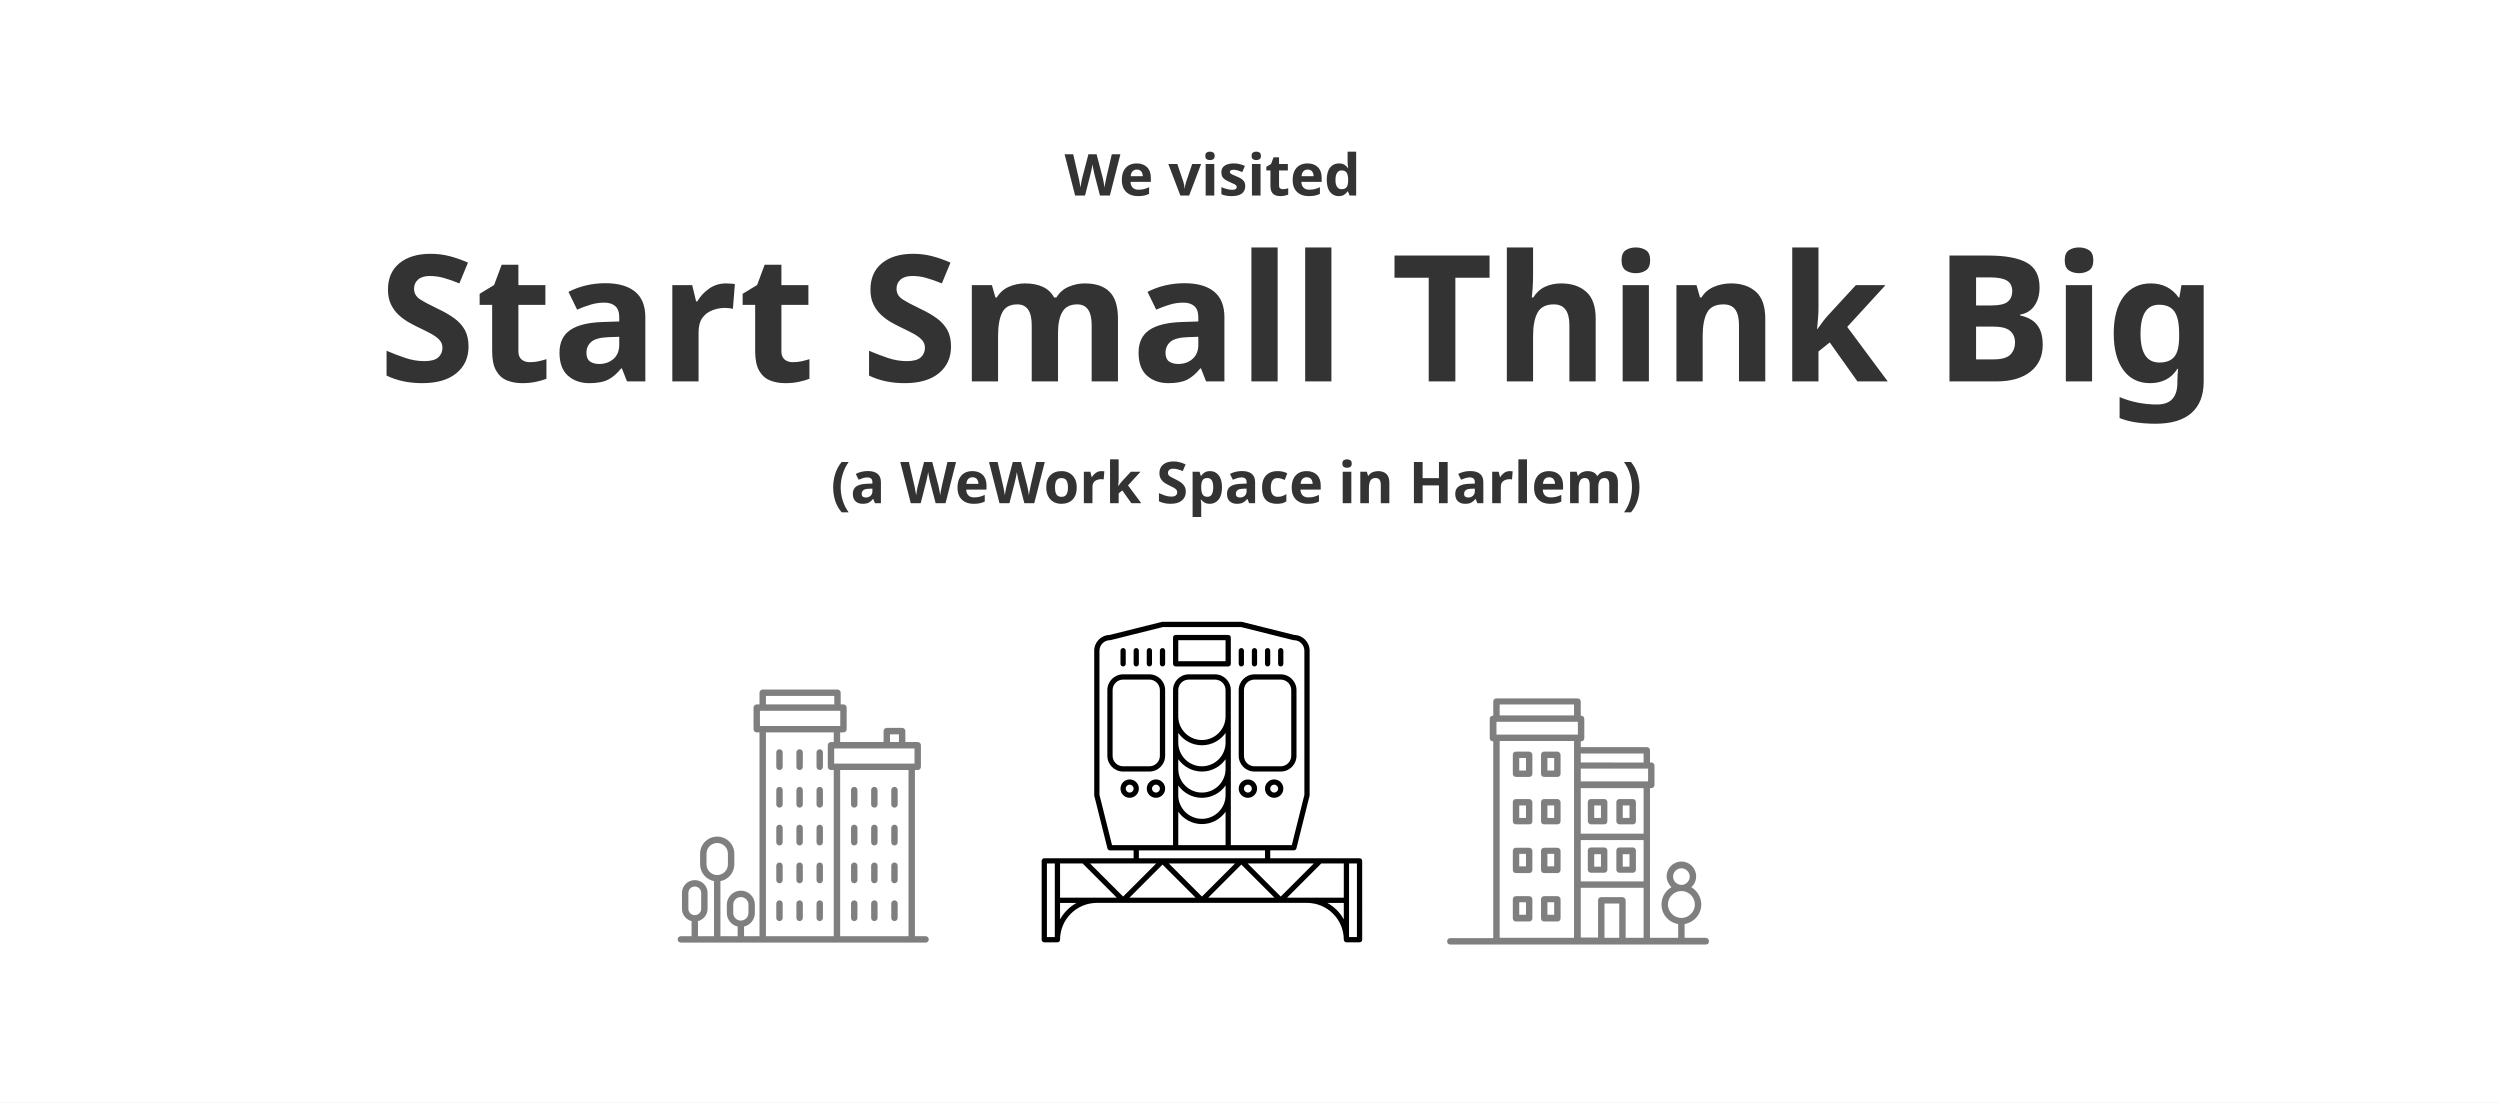
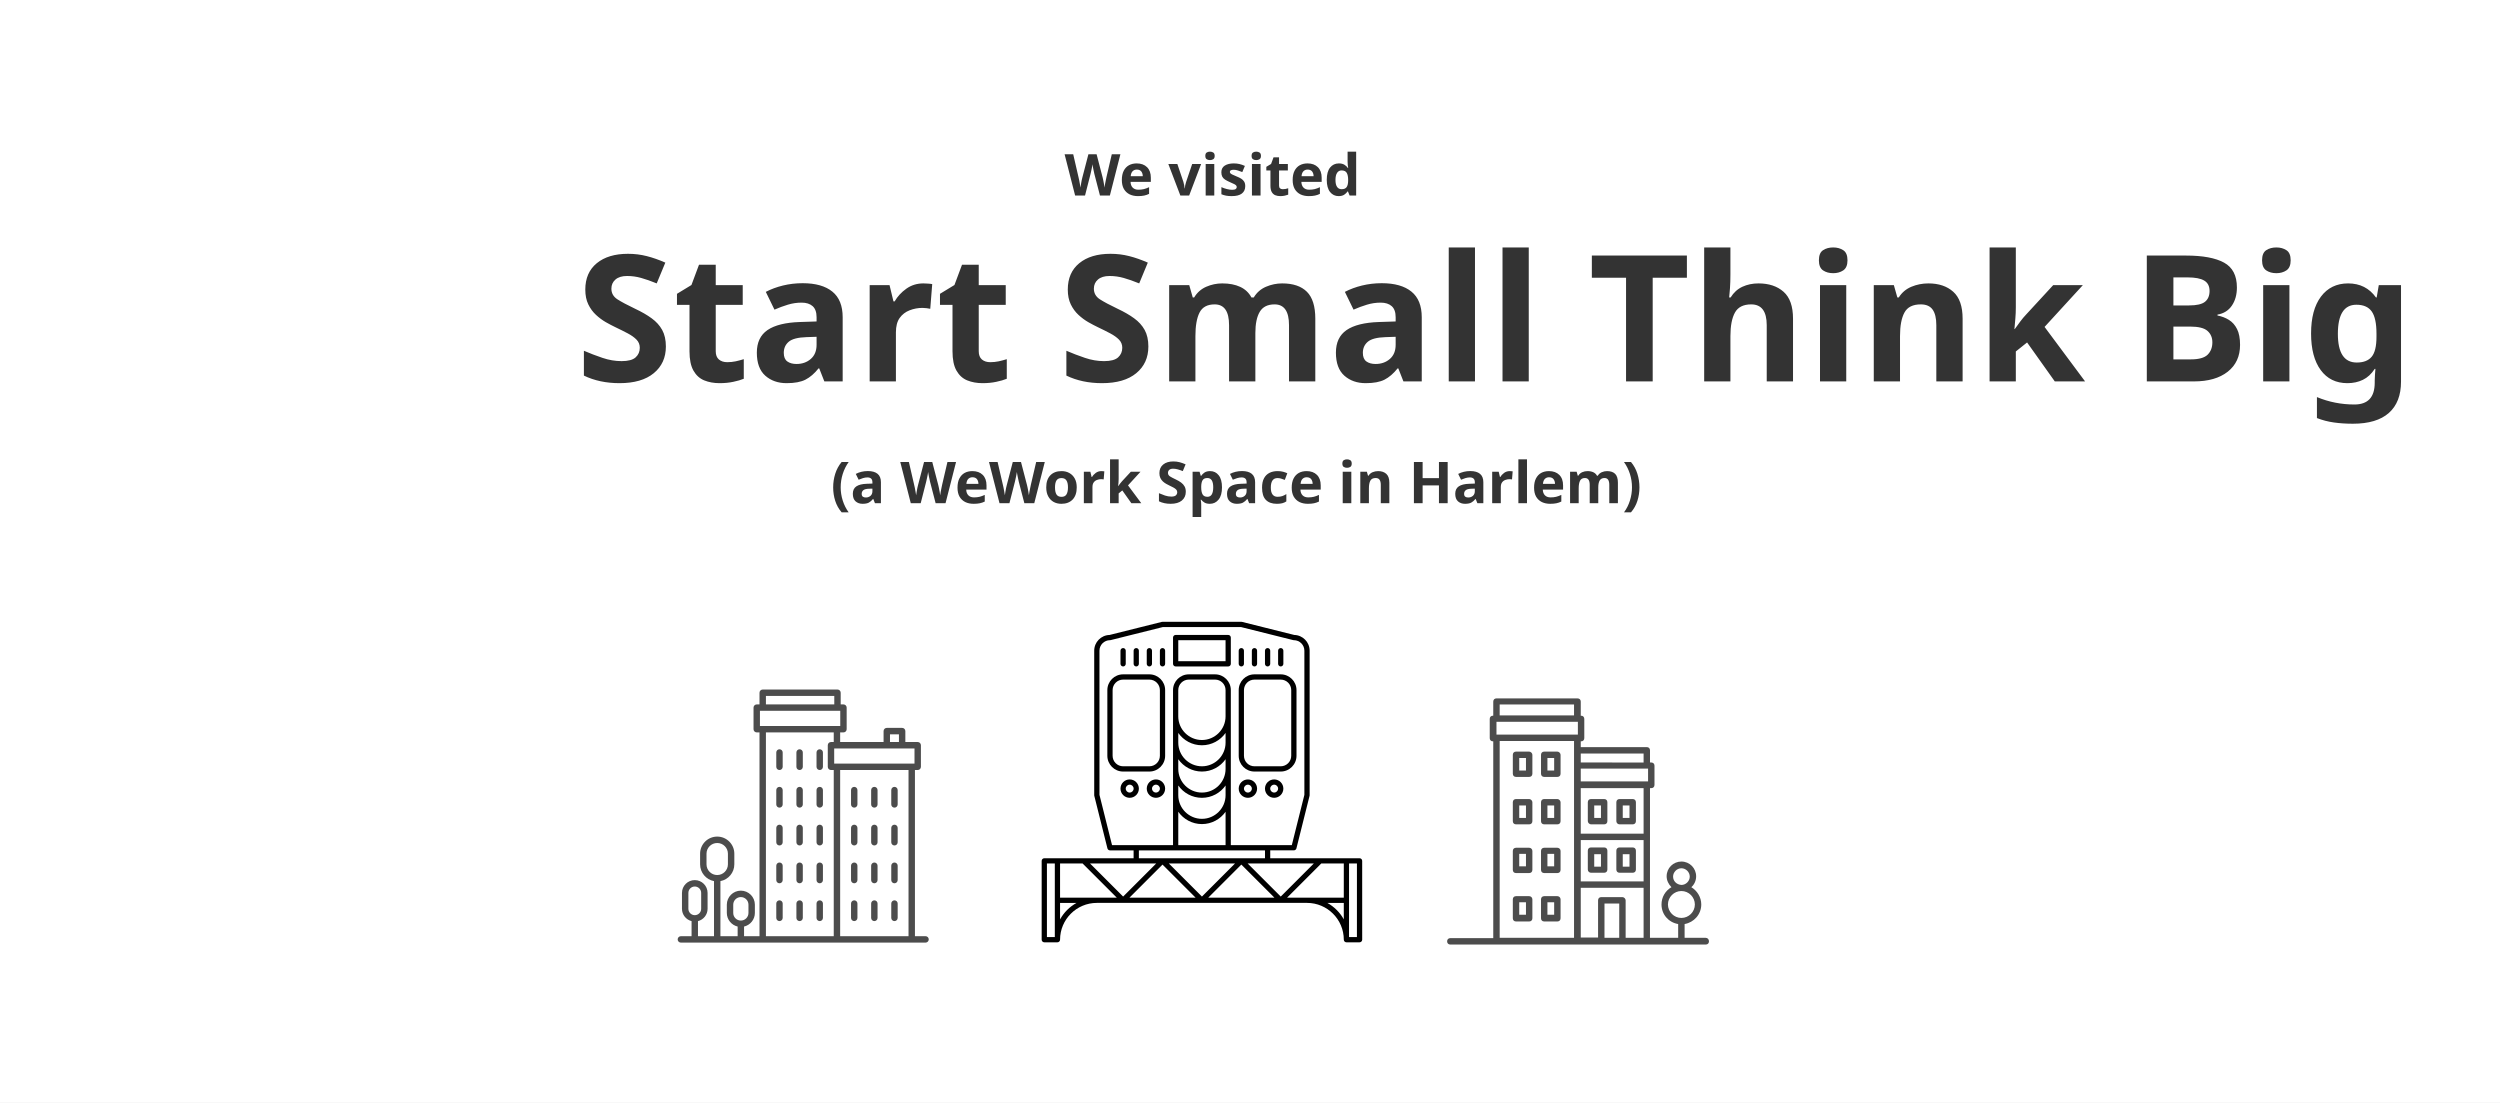
<svg xmlns="http://www.w3.org/2000/svg" width="780px" height="344px" viewBox="0 0 780 344" version="1.1">
  <defs />
  <g id="Portfolio" stroke="none" stroke-width="1" fill="none" fill-rule="evenodd">
    <g id="AdaptivePath" transform="translate(-330, -5176)">
      <g id="Image-/-Wework" transform="translate(330, 5176)">
        <rect id="Rectangle-17" fill="#FFFFFF" x="0" y="0" width="780" height="344" />
        <text id="(a-WeWork-Space-in-H" font-family="RuckSack-Bold, RuckSack" font-size="18" font-weight="bold" fill="#333333">
          <tspan x="259.229" y="157">(a WeWork Space in Harlem)</tspan>
        </text>
        <text id="We-visited" font-family="RuckSack-Bold, RuckSack" font-size="18" font-weight="bold" fill="#333333">
          <tspan x="332.156" y="61">We visited</tspan>
        </text>
-         <text id="Start-Small-Think-Bi" font-family="RuckSack-Bold, RuckSack" font-size="55" font-weight="bold" fill="#333333">
-           <tspan x="118.073" y="119">Start Small Think Big</tspan>
+         <text id="Start-Small-Think-Bi" font-family="BebasNeueBold, Bebas Neue" font-size="55" font-weight="bold" fill="#333333">
+           <tspan x="179.645" y="119">Start Small Think Big</tspan>
        </text>
-         <g id="Page-1" opacity="0.5" transform="translate(211, 215)" fill="#000000">
+         <g id="Page-1" transform="translate(325, 194)" fill="#000000">
+           <path d="M41.805,13.934 L58.2,13.934 C58.653,13.934 59.02,13.567 59.02,13.114 L59.016,4.918 C59.016,4.465 58.649,4.098 58.196,4.098 L41.805,4.098 C41.352,4.098 40.985,4.465 40.985,4.918 L40.985,13.114 C40.985,13.567 41.352,13.934 41.805,13.934 L41.805,13.934 Z M42.621,5.739 L57.375,5.739 L57.375,12.297 L42.621,12.297 L42.621,5.739 Z" id="Fill-1" />
+           <path d="M99.18,73.77 L71.313,73.77 L71.313,71.309 L78.692,71.309 C78.793,71.309 78.891,71.286 78.985,71.251 C79.016,71.239 79.043,71.219 79.075,71.204 C79.133,71.172 79.184,71.141 79.235,71.094 C79.262,71.071 79.286,71.043 79.309,71.012 C79.348,70.965 79.379,70.918 79.411,70.864 C79.43,70.829 79.446,70.793 79.458,70.754 C79.465,70.731 79.481,70.711 79.485,70.688 L83.583,54.293 C83.598,54.227 83.606,54.16 83.606,54.094 L83.606,9.016 C83.606,6.348 81.469,4.172 78.817,4.106 L62.493,0.024 C62.458,0.016 62.426,0.024 62.391,0.02 C62.36,0.016 62.329,0 62.298,0 L37.708,0 C37.672,0 37.645,0.016 37.61,0.02 C37.575,0.024 37.544,0.016 37.508,0.024 L21.184,4.106 C18.532,4.172 16.395,6.348 16.395,9.016 L16.395,54.098 C16.395,54.164 16.403,54.231 16.419,54.297 L20.516,70.692 C20.524,70.715 20.536,70.735 20.544,70.758 C20.555,70.797 20.571,70.833 20.591,70.868 C20.618,70.922 20.653,70.973 20.692,71.02 C20.716,71.047 20.739,71.075 20.766,71.102 C20.817,71.145 20.868,71.18 20.927,71.212 C20.954,71.227 20.981,71.247 21.013,71.258 C21.106,71.294 21.204,71.317 21.305,71.317 L28.684,71.317 L28.684,73.778 L4.918,73.774 L0.821,73.774 C0.368,73.774 0,74.141 0,74.594 L0,99.184 C0,99.634 0.368,100.001 0.821,100.001 L4.918,100.001 C5.372,100.001 5.739,99.634 5.739,99.18 C5.739,92.852 10.887,87.703 17.216,87.703 L82.79,87.703 C89.118,87.703 94.267,92.852 94.267,99.18 C94.267,99.634 94.634,100.001 95.087,100.001 L99.185,100.001 C99.638,100.001 100.005,99.634 100.005,99.18 L100.001,74.59 C100.001,74.137 99.634,73.77 99.181,73.77 L99.18,73.77 Z M94.262,86.067 L76.571,86.067 L87.227,75.411 L94.266,75.411 L94.262,86.067 Z M5.739,86.067 L5.739,75.411 L12.778,75.411 L23.434,86.067 L5.739,86.067 Z M35.727,75.411 L25.411,85.727 L15.095,75.411 L35.727,75.411 Z M84.907,75.411 L74.591,85.727 L64.275,75.411 L84.907,75.411 Z M37.704,75.751 L48.02,86.067 L27.391,86.067 L37.704,75.751 Z M39.684,75.411 L60.318,75.411 L50.002,85.727 L39.684,75.411 Z M62.297,75.751 L72.614,86.067 L51.98,86.067 L62.297,75.751 Z M18.032,9.017 C18.032,7.208 19.504,5.74 21.309,5.74 C21.375,5.74 21.442,5.732 21.508,5.716 L37.805,1.642 L62.192,1.642 L78.489,5.716 C78.555,5.732 78.622,5.74 78.688,5.74 C80.497,5.74 81.966,7.212 81.966,9.017 L81.966,53.997 L78.048,69.673 L59.017,69.673 L59.017,21.314 C59.017,18.603 56.81,16.396 54.099,16.396 L45.903,16.396 C43.192,16.396 40.985,18.603 40.985,21.314 L40.985,69.673 L21.954,69.673 L18.036,53.997 L18.032,9.017 Z M45.903,18.032 L54.098,18.032 C55.906,18.032 57.375,19.505 57.375,21.31 L57.375,29.505 C57.375,33.571 54.066,36.884 49.996,36.884 C45.93,36.884 42.617,33.575 42.617,29.505 L42.617,21.31 C42.621,19.505 44.094,18.032 45.903,18.032 Z M50,38.524 C53.051,38.524 55.746,37.001 57.379,34.677 L57.379,37.704 C57.379,41.77 54.071,45.083 50,45.083 C45.934,45.083 42.621,41.774 42.621,37.704 L42.621,34.677 C44.254,37.001 46.949,38.524 50,38.524 Z M50,46.724 C53.051,46.724 55.746,45.2 57.379,42.876 L57.379,45.903 C57.379,49.97 54.071,53.282 50,53.282 C45.934,53.282 42.621,49.974 42.621,45.903 L42.621,42.876 C44.254,45.196 46.949,46.724 50,46.724 Z M50,54.919 C53.051,54.919 55.746,53.396 57.379,51.071 L57.379,54.099 C57.379,58.165 54.071,61.477 50,61.477 C45.934,61.477 42.621,58.169 42.621,54.099 L42.621,51.071 C44.254,53.395 46.949,54.919 50,54.919 Z M42.621,59.267 C44.254,61.591 46.949,63.114 50,63.114 C53.051,63.114 55.746,61.591 57.379,59.267 L57.379,69.673 L42.621,69.673 L42.621,59.267 Z M30.328,71.314 L69.676,71.314 L69.676,73.775 L30.328,73.771 L30.328,71.314 Z M1.64,75.411 L4.101,75.411 L4.101,98.364 L1.64,98.364 L1.64,75.411 Z M5.738,92.849 L5.738,87.709 L10.879,87.709 C8.718,88.904 6.933,90.689 5.738,92.849 Z M89.121,87.705 L94.262,87.705 L94.262,92.845 C93.066,90.689 91.281,88.904 89.121,87.705 Z M98.359,98.361 L95.898,98.361 L95.902,86.888 L95.902,75.411 L98.363,75.411 L98.359,98.361 Z" id="Fill-2" />
+           <path d="M64.344,54.918 C65.926,54.918 67.211,53.633 67.211,52.051 C67.211,50.469 65.926,49.184 64.344,49.184 C62.762,49.184 61.477,50.469 61.477,52.051 C61.477,53.633 62.762,54.918 64.344,54.918 Z M64.344,50.82 C65.024,50.82 65.575,51.371 65.575,52.051 C65.575,52.73 65.024,53.281 64.344,53.281 C63.664,53.281 63.114,52.731 63.114,52.051 C63.114,51.371 63.664,50.82 64.344,50.82 Z" id="Fill-3" />
+           <path d="M72.539,49.18 C70.957,49.18 69.672,50.465 69.672,52.047 C69.672,53.629 70.961,54.914 72.539,54.914 C74.121,54.914 75.406,53.629 75.406,52.047 C75.41,50.469 74.121,49.18 72.539,49.18 Z M72.539,53.278 C71.859,53.278 71.308,52.727 71.308,52.047 C71.308,51.367 71.859,50.817 72.539,50.817 C73.219,50.817 73.769,51.367 73.769,52.047 C73.769,52.727 73.219,53.278 72.539,53.278 Z" id="Fill-4" />
+           <path d="M27.461,49.18 C25.879,49.18 24.594,50.465 24.594,52.047 C24.594,53.629 25.879,54.914 27.461,54.914 C29.043,54.914 30.328,53.629 30.328,52.047 C30.328,50.469 29.039,49.18 27.461,49.18 Z M27.461,53.278 C26.781,53.278 26.23,52.727 26.23,52.047 C26.23,51.367 26.781,50.817 27.461,50.817 C28.141,50.817 28.692,51.367 28.692,52.047 C28.688,52.727 28.137,53.278 27.461,53.278 Z" id="Fill-5" />
+           <path d="M35.656,49.18 C34.074,49.18 32.789,50.465 32.789,52.047 C32.789,53.629 34.074,54.914 35.656,54.914 C37.238,54.914 38.523,53.629 38.523,52.047 C38.523,50.469 37.238,49.18 35.656,49.18 Z M35.656,53.278 C34.976,53.278 34.425,52.727 34.425,52.047 C34.425,51.367 34.976,50.817 35.656,50.817 C36.336,50.817 36.886,51.367 36.886,52.047 C36.886,52.727 36.332,53.278 35.656,53.278 Z" id="Fill-6" />
+           <path d="M62.297,13.934 C62.75,13.934 63.117,13.567 63.117,13.114 L63.113,9.016 C63.113,8.563 62.746,8.196 62.293,8.196 C61.84,8.196 61.473,8.563 61.473,9.016 L61.473,13.114 C61.477,13.567 61.844,13.934 62.297,13.934 Z" id="Fill-7" />
+           <path d="M66.395,13.934 C66.848,13.934 67.215,13.567 67.215,13.114 L67.215,9.016 C67.215,8.563 66.848,8.196 66.395,8.196 C65.942,8.196 65.575,8.563 65.575,9.016 L65.575,13.114 C65.575,13.567 65.942,13.934 66.395,13.934 Z" id="Fill-8" />
+           <path d="M70.492,13.934 C70.945,13.934 71.312,13.567 71.312,13.114 L71.312,9.016 C71.312,8.563 70.945,8.196 70.492,8.196 C70.039,8.196 69.672,8.563 69.672,9.016 L69.672,13.114 C69.672,13.567 70.039,13.934 70.492,13.934 Z" id="Fill-9" />
+           <path d="M74.59,13.934 C75.043,13.934 75.41,13.567 75.41,13.114 L75.41,9.016 C75.41,8.563 75.043,8.196 74.59,8.196 C74.137,8.196 73.77,8.563 73.77,9.016 L73.77,13.114 C73.77,13.567 74.137,13.934 74.59,13.934 Z" id="Fill-10" />
+           <path d="M37.703,13.934 C38.156,13.934 38.523,13.567 38.523,13.114 L38.523,9.016 C38.523,8.563 38.156,8.196 37.703,8.196 C37.25,8.196 36.883,8.563 36.883,9.016 L36.883,13.114 C36.887,13.567 37.254,13.934 37.703,13.934 Z" id="Fill-11" />
+           <path d="M33.605,13.934 C34.058,13.934 34.425,13.567 34.425,13.114 L34.425,9.016 C34.425,8.563 34.058,8.196 33.605,8.196 C33.152,8.196 32.785,8.563 32.785,9.016 L32.785,13.114 C32.785,13.567 33.152,13.934 33.605,13.934 Z" id="Fill-12" />
+           <path d="M29.508,13.934 C29.961,13.934 30.328,13.567 30.328,13.114 L30.328,9.016 C30.328,8.563 29.961,8.196 29.508,8.196 C29.055,8.196 28.688,8.563 28.688,9.016 L28.688,13.114 C28.688,13.567 29.055,13.934 29.508,13.934 Z" id="Fill-13" />
+           <path d="M25.41,13.934 C25.863,13.934 26.23,13.567 26.23,13.114 L26.23,9.016 C26.23,8.563 25.863,8.196 25.41,8.196 C24.957,8.196 24.59,8.563 24.59,9.016 L24.59,13.114 C24.59,13.567 24.957,13.934 25.41,13.934 Z" id="Fill-14" />
+           <path d="M25.41,46.723 L33.605,46.723 C36.316,46.723 38.523,44.516 38.523,41.805 L38.523,21.313 C38.523,18.602 36.316,16.395 33.605,16.395 L25.41,16.395 C22.699,16.395 20.492,18.602 20.492,21.313 L20.492,41.805 C20.492,44.516 22.699,46.723 25.41,46.723 Z M22.133,21.313 C22.133,19.504 23.605,18.036 25.41,18.036 L33.605,18.036 C35.414,18.036 36.883,19.508 36.883,21.313 L36.883,41.805 C36.883,43.614 35.41,45.082 33.605,45.082 L25.41,45.082 C23.601,45.082 22.133,43.61 22.133,41.805 L22.133,21.313 Z" id="Fill-15" />
+           <path d="M66.395,46.723 L74.59,46.723 C77.301,46.723 79.508,44.516 79.508,41.805 L79.508,21.313 C79.508,18.602 77.301,16.395 74.59,16.395 L66.395,16.395 C63.684,16.395 61.477,18.602 61.477,21.313 L61.477,41.805 C61.477,44.516 63.684,46.723 66.395,46.723 Z M63.114,21.313 C63.114,19.504 64.587,18.036 66.391,18.036 L74.586,18.036 C76.395,18.036 77.864,19.508 77.864,21.313 L77.864,41.805 C77.864,43.614 76.391,45.082 74.586,45.082 L66.391,45.082 C64.582,45.082 63.114,43.61 63.114,41.805 L63.114,21.313 Z" id="Fill-16" />
+         </g>
+         <g id="Page-1" opacity="0.7" transform="translate(451, 217)" fill="#000000">
+           <path d="M26.102,32.301 L22,32.301 C21.399,32.301 21,32.699 21,33.301 L21,39.199 C21,39.801 21.399,40.199 22,40.199 L26.102,40.199 C26.704,40.199 27.102,39.801 27.102,39.199 L27.102,33.301 C27.102,32.801 26.602,32.301 26.102,32.301 Z M25.102,38.199 L23,38.199 L23,34.301 L25.102,34.301 L25.102,38.199 Z" id="Fill-1" />
+           <path d="M34.898,32.301 L30.796,32.301 C30.195,32.301 29.796,32.699 29.796,33.301 L29.796,39.199 C29.796,39.801 30.195,40.199 30.796,40.199 L34.898,40.199 C35.5,40.199 35.898,39.801 35.898,39.199 L35.898,33.301 C35.898,32.801 35.398,32.301 34.898,32.301 Z M33.898,38.199 L31.796,38.199 L31.796,34.301 L33.898,34.301 L33.898,38.199 Z" id="Fill-2" />
+           <path d="M45.398,40.199 L49.5,40.199 C50.101,40.199 50.5,39.801 50.5,39.199 L50.5,33.301 C50.5,32.699 50.101,32.301 49.5,32.301 L45.398,32.301 C44.796,32.301 44.398,32.699 44.398,33.301 L44.398,39.199 C44.398,39.699 44.898,40.199 45.398,40.199 Z M46.398,34.301 L48.5,34.301 L48.5,38.199 L46.398,38.199 L46.398,34.301 Z" id="Fill-3" />
+           <path d="M54.301,40.199 L58.403,40.199 C59.004,40.199 59.403,39.801 59.403,39.199 L59.403,33.301 C59.403,32.699 59.004,32.301 58.403,32.301 L54.301,32.301 C53.699,32.301 53.301,32.699 53.301,33.301 L53.301,39.199 C53.301,39.699 53.699,40.199 54.301,40.199 Z M55.301,34.301 L57.403,34.301 L57.403,38.199 L55.301,38.199 L55.301,34.301 Z" id="Fill-4" />
+           <path d="M26.102,47.5 L22,47.5 C21.399,47.5 21,47.898 21,48.5 L21,54.398 C21,55 21.399,55.398 22,55.398 L26.102,55.398 C26.704,55.398 27.102,55 27.102,54.398 L27.102,48.5 C27.102,47.898 26.602,47.5 26.102,47.5 Z M25.102,53.301 L23,53.301 L23,49.402 L25.102,49.402 L25.102,53.301 Z" id="Fill-5" />
+           <path d="M34.898,47.5 L30.796,47.5 C30.195,47.5 29.796,47.898 29.796,48.5 L29.796,54.398 C29.796,55 30.195,55.398 30.796,55.398 L34.898,55.398 C35.5,55.398 35.898,55 35.898,54.398 L35.898,48.5 C35.898,47.898 35.398,47.5 34.898,47.5 Z M33.898,53.301 L31.796,53.301 L31.796,49.402 L33.898,49.402 L33.898,53.301 Z" id="Fill-6" />
+           <path d="M45.398,55.301 L49.5,55.301 C50.101,55.301 50.5,54.903 50.5,54.301 L50.5,48.403 C50.5,47.801 50.101,47.403 49.5,47.403 L45.398,47.403 C44.796,47.403 44.398,47.801 44.398,48.403 L44.398,54.301 C44.398,54.899 44.898,55.301 45.398,55.301 Z M46.398,49.5 L48.5,49.5 L48.5,53.399 L46.398,53.399 L46.398,49.5 Z" id="Fill-7" />
+           <path d="M54.301,55.301 L58.403,55.301 C59.004,55.301 59.403,54.903 59.403,54.301 L59.403,48.403 C59.403,47.801 59.004,47.403 58.403,47.403 L54.301,47.403 C53.699,47.403 53.301,47.801 53.301,48.403 L53.301,54.301 C53.301,54.899 53.699,55.301 54.301,55.301 Z M55.301,49.5 L57.403,49.5 L57.403,53.399 L55.301,53.399 L55.301,49.5 Z" id="Fill-8" />
+           <path d="M26.102,62.602 L22,62.602 C21.399,62.602 21,63 21,63.602 L21,69.5 C21,70.102 21.399,70.5 22,70.5 L26.102,70.5 C26.704,70.5 27.102,70.102 27.102,69.5 L27.102,63.602 C27.102,63 26.602,62.602 26.102,62.602 Z M25.102,68.399 L23,68.399 L23,64.501 L25.102,64.501 L25.102,68.399 Z" id="Fill-9" />
+           <path d="M34.898,62.602 L30.796,62.602 C30.195,62.602 29.796,63 29.796,63.602 L29.796,69.5 C29.796,70.102 30.195,70.5 30.796,70.5 L34.898,70.5 C35.5,70.5 35.898,70.102 35.898,69.5 L35.898,63.602 C35.898,63 35.398,62.602 34.898,62.602 Z M33.898,68.399 L31.796,68.399 L31.796,64.501 L33.898,64.501 L33.898,68.399 Z" id="Fill-10" />
+           <path d="M26.102,17.5 L22,17.5 C21.399,17.5 21,17.898 21,18.5 L21,24.398 C21,25 21.399,25.398 22,25.398 L26.102,25.398 C26.704,25.398 27.102,25 27.102,24.398 L27.102,18.5 C27.102,18 26.602,17.5 26.102,17.5 Z M25.102,23.398 L23,23.398 L23,19.5 L25.102,19.5 L25.102,23.398 Z" id="Fill-11" />
+           <path d="M34.898,17.5 L30.796,17.5 C30.195,17.5 29.796,17.898 29.796,18.5 L29.796,24.398 C29.796,25 30.195,25.398 30.796,25.398 L34.898,25.398 C35.5,25.398 35.898,25 35.898,24.398 L35.898,18.5 C35.898,18 35.398,17.5 34.898,17.5 Z M33.898,23.398 L31.796,23.398 L31.796,19.5 L33.898,19.5 L33.898,23.398 Z" id="Fill-12" />
+           <path d="M81.199,75.602 L74.597,75.602 L74.597,71.301 C77.496,70.801 79.797,68.301 79.797,65.2 C79.797,62.899 78.496,60.899 76.695,59.801 C77.593,59 78.195,57.801 78.195,56.403 C78.195,53.903 76.195,51.801 73.593,51.801 C71.093,51.801 68.992,53.801 68.992,56.403 C68.992,57.704 69.593,58.903 70.492,59.801 C68.593,60.903 67.39,62.903 67.39,65.2 C67.39,68.301 69.589,70.801 72.589,71.301 L72.589,75.602 L63.789,75.602 L63.8,28.899 L64.199,28.899 C64.8,28.899 65.199,28.501 65.199,27.899 L65.199,21.899 C65.199,21.297 64.8,20.899 64.199,20.899 L63.8,20.899 L63.8,17.098 C63.8,16.497 63.402,16.098 62.8,16.098 L42.198,16.102 L42.198,14.301 L42.3,14.301 C42.901,14.301 43.3,13.903 43.3,13.301 L43.3,7.301 C43.3,6.7 42.901,6.301 42.3,6.301 L42.198,6.301 L42.198,1.903 C42.198,1.301 41.8,0.903 41.198,0.903 L15.897,0.899 C15.296,0.899 14.897,1.297 14.897,1.899 L14.897,6.297 L14.796,6.297 C14.194,6.297 13.796,6.696 13.796,7.297 L13.796,13.297 C13.796,13.899 14.194,14.297 14.796,14.297 L14.897,14.297 L14.897,75.695 L1.499,75.699 C0.898,75.699 0.499,76.098 0.499,76.699 C0.499,77.301 0.898,77.699 1.499,77.699 L81.198,77.699 C81.8,77.699 82.198,77.301 82.198,76.699 C82.198,76.102 81.8,75.602 81.198,75.602 L81.199,75.602 Z M71,56.5 C71,55.102 72.199,53.898 73.602,53.898 C75,53.898 76.203,55.098 76.203,56.5 C76.203,57.898 75.004,59.102 73.602,59.102 C72.102,59 71,57.898 71,56.5 Z M69.398,65.199 C69.398,62.898 71.297,61 73.598,61 C75.898,61 77.797,62.898 77.797,65.199 C77.797,67.5 75.898,69.398 73.598,69.398 C71.301,69.398 69.398,67.5 69.398,65.199 Z M54.199,75.601 L49.598,75.601 L49.602,64.898 L54.203,64.898 L54.199,75.601 Z M55.199,62.898 L48.598,62.898 C47.996,62.898 47.598,63.297 47.598,63.898 L47.598,75.5 L42.199,75.5 L42.199,60 L61.801,60 L61.801,75.602 L56.2,75.602 L56.2,63.899 C56.2,63.399 55.7,62.899 55.2,62.899 L55.199,62.898 Z M63.199,22.8 L63.199,26.8 L42.199,26.8 L42.199,22.8 L63.199,22.8 Z M61.801,57.999 L42.199,57.999 L42.199,45.101 L61.801,45.101 L61.801,57.999 Z M61.801,43.101 L42.199,43.101 L42.199,28.898 L61.801,28.898 L61.801,43.101 Z M61.801,18.101 L61.801,20.902 L42.199,20.898 L42.199,18.097 L61.801,18.101 Z M15.899,12.199 L15.899,8.199 L41.297,8.199 L41.297,12.199 L15.899,12.199 Z M16.899,2.8 L40.098,2.8 L40.098,6.199 L16.899,6.199 L16.899,2.8 Z M16.899,14.198 L40.098,14.198 L40.098,75.597 L16.899,75.6 L16.899,14.198 Z" id="Fill-13" />
+         </g>
+         <g id="Page-1" opacity="0.7" transform="translate(211, 215)" fill="#000000">
          <path d="M78.77,78.09 C78.77,77.535 78.325,77.09 77.77,77.09 L74.461,77.09 L74.461,25.246 L75.325,25.246 C75.879,25.246 76.325,24.801 76.325,24.246 L76.325,17.512 C76.325,16.957 75.879,16.512 75.325,16.512 L71.469,16.512 L71.469,13.101 C71.469,12.547 71.024,12.101 70.469,12.101 L65.676,12.101 C65.121,12.101 64.676,12.547 64.676,13.101 L64.676,16.512 L51.129,16.512 L51.129,13.512 L52.16,13.512 C52.715,13.512 53.16,13.066 53.16,12.512 L53.16,5.777 C53.16,5.223 52.715,4.777 52.16,4.777 L51.297,4.777 L51.297,1.133 C51.297,0.578 50.852,0.133 50.297,0.133 L26.965,0.133 C26.41,0.133 25.965,0.578 25.965,1.133 L25.965,4.777 L25.102,4.777 C24.547,4.777 24.102,5.223 24.102,5.777 L24.102,12.512 C24.102,13.066 24.547,13.512 25.102,13.512 L25.965,13.512 L25.965,77.09 L21.145,77.09 L21.145,74.086 C23.075,73.633 24.52,71.902 24.52,69.836 L24.52,67.258 C24.52,64.847 22.555,62.883 20.145,62.883 C17.735,62.883 15.77,64.847 15.77,67.258 L15.77,69.836 C15.77,71.902 17.215,73.629 19.145,74.086 L19.145,77.09 L13.77,77.09 L13.77,59.91 C16.239,59.441 18.11,57.273 18.11,54.671 L18.11,51.355 C18.11,48.41 15.715,46.015 12.77,46.015 C9.825,46.015 7.43,48.41 7.43,51.355 L7.43,54.671 C7.43,57.273 9.301,59.441 11.77,59.91 L11.77,77.094 L6.77,77.094 L6.77,72.394 C8.489,71.949 9.766,70.398 9.766,68.543 L9.766,63.59 C9.766,61.387 7.973,59.594 5.77,59.594 C3.567,59.594 1.774,61.387 1.774,63.59 L1.774,68.543 C1.774,70.398 3.051,71.949 4.77,72.394 L4.77,77.094 L1.434,77.094 C0.879,77.094 0.434,77.539 0.434,78.094 C0.434,78.648 0.879,79.094 1.434,79.094 L77.77,79.094 C78.321,79.09 78.77,78.644 78.77,78.09 L78.77,78.09 Z M5.77,70.535 C4.668,70.535 3.774,69.641 3.774,68.539 L3.774,63.586 C3.774,62.484 4.668,61.59 5.77,61.59 C6.872,61.59 7.766,62.485 7.766,63.586 L7.766,68.539 C7.766,69.641 6.872,70.535 5.77,70.535 Z M12.77,58.012 C10.926,58.012 9.43,56.516 9.43,54.672 L9.43,51.356 C9.43,49.512 10.926,48.016 12.77,48.016 C14.614,48.016 16.11,49.512 16.11,51.356 L16.11,54.672 C16.11,56.512 14.61,58.012 12.77,58.012 Z M20.145,72.215 C18.836,72.215 17.77,71.149 17.77,69.84 L17.77,67.262 C17.77,65.954 18.836,64.887 20.145,64.887 C21.454,64.887 22.52,65.954 22.52,67.262 L22.52,69.84 C22.52,71.149 21.454,72.215 20.145,72.215 Z M51.129,25.246 L72.461,25.246 L72.461,77.09 L51.129,77.09 L51.129,25.246 Z M27.965,13.512 L49.129,13.512 L49.129,16.512 L48.266,16.512 C47.711,16.512 47.266,16.958 47.266,17.512 L47.266,24.247 C47.266,24.801 47.711,25.247 48.266,25.247 L49.129,25.247 L49.129,77.091 L27.965,77.091 L27.965,13.512 Z M49.297,4.778 L27.965,4.778 L27.965,2.133 L49.297,2.133 L49.297,4.778 Z M26.102,11.512 L26.102,6.778 L51.161,6.778 L51.161,11.512 L26.102,11.512 Z M69.469,16.512 L66.676,16.512 L66.676,14.102 L69.469,14.102 L69.469,16.512 Z M74.325,23.247 L49.266,23.247 L49.266,18.512 L74.325,18.512 L74.325,23.247 Z" id="Fill-1" />
          <path d="M44.754,36.984 C44.199,36.984 43.754,36.539 43.754,35.984 L43.754,31.503 C43.754,30.949 44.199,30.503 44.754,30.503 C45.309,30.503 45.754,30.949 45.754,31.503 L45.754,35.984 C45.754,36.539 45.305,36.984 44.754,36.984 Z" id="Fill-2" />
          <path d="M38.477,36.984 C37.922,36.984 37.477,36.539 37.477,35.984 L37.477,31.503 C37.477,30.949 37.922,30.503 38.477,30.503 C39.032,30.503 39.477,30.949 39.477,31.503 L39.477,35.984 C39.477,36.539 39.028,36.984 38.477,36.984 Z" id="Fill-3" />
          <path d="M32.199,36.984 C31.644,36.984 31.199,36.539 31.199,35.984 L31.199,31.503 C31.199,30.949 31.644,30.503 32.199,30.503 C32.754,30.503 33.199,30.949 33.199,31.503 L33.199,35.984 C33.199,36.539 32.75,36.984 32.199,36.984 Z" id="Fill-4" />
          <path d="M44.754,48.785 C44.199,48.785 43.754,48.34 43.754,47.785 L43.754,43.304 C43.754,42.75 44.199,42.304 44.754,42.304 C45.309,42.304 45.754,42.75 45.754,43.304 L45.754,47.785 C45.754,48.34 45.305,48.785 44.754,48.785 Z" id="Fill-5" />
          <path d="M38.477,48.785 C37.922,48.785 37.477,48.34 37.477,47.785 L37.477,43.304 C37.477,42.75 37.922,42.304 38.477,42.304 C39.032,42.304 39.477,42.75 39.477,43.304 L39.477,47.785 C39.477,48.34 39.028,48.785 38.477,48.785 Z" id="Fill-6" />
          <path d="M32.199,48.785 C31.644,48.785 31.199,48.34 31.199,47.785 L31.199,43.304 C31.199,42.75 31.644,42.304 32.199,42.304 C32.754,42.304 33.199,42.75 33.199,43.304 L33.199,47.785 C33.199,48.34 32.75,48.785 32.199,48.785 Z" id="Fill-7" />
          <path d="M44.754,25.25 C44.199,25.25 43.754,24.805 43.754,24.25 L43.754,19.77 C43.754,19.215 44.199,18.77 44.754,18.77 C45.309,18.77 45.754,19.215 45.754,19.77 L45.754,24.25 C45.754,24.801 45.305,25.25 44.754,25.25 Z" id="Fill-8" />
          <path d="M38.477,25.25 C37.922,25.25 37.477,24.805 37.477,24.25 L37.477,19.77 C37.477,19.215 37.922,18.77 38.477,18.77 C39.032,18.77 39.477,19.215 39.477,19.77 L39.477,24.25 C39.477,24.801 39.028,25.25 38.477,25.25 Z" id="Fill-9" />
          <path d="M32.199,25.25 C31.644,25.25 31.199,24.805 31.199,24.25 L31.199,19.77 C31.199,19.215 31.644,18.77 32.199,18.77 C32.754,18.77 33.199,19.215 33.199,19.77 L33.199,24.25 C33.199,24.801 32.75,25.25 32.199,25.25 Z" id="Fill-10" />
          <path d="M44.754,60.586 C44.199,60.586 43.754,60.141 43.754,59.586 L43.754,55.105 C43.754,54.551 44.199,54.105 44.754,54.105 C45.309,54.105 45.754,54.551 45.754,55.105 L45.754,59.586 C45.754,60.137 45.305,60.586 44.754,60.586 Z" id="Fill-11" />
          <path d="M38.477,60.586 C37.922,60.586 37.477,60.141 37.477,59.586 L37.477,55.105 C37.477,54.551 37.922,54.105 38.477,54.105 C39.032,54.105 39.477,54.551 39.477,55.105 L39.477,59.586 C39.477,60.137 39.028,60.586 38.477,60.586 Z" id="Fill-12" />
          <path d="M32.199,60.586 C31.644,60.586 31.199,60.141 31.199,59.586 L31.199,55.105 C31.199,54.551 31.644,54.105 32.199,54.105 C32.754,54.105 33.199,54.551 33.199,55.105 L33.199,59.586 C33.199,60.137 32.75,60.586 32.199,60.586 Z" id="Fill-13" />
          <path d="M44.754,72.383 C44.199,72.383 43.754,71.938 43.754,71.383 L43.754,66.903 C43.754,66.348 44.199,65.903 44.754,65.903 C45.309,65.903 45.754,66.348 45.754,66.903 L45.754,71.383 C45.754,71.938 45.305,72.383 44.754,72.383 Z" id="Fill-14" />
          <path d="M38.477,72.383 C37.922,72.383 37.477,71.938 37.477,71.383 L37.477,66.903 C37.477,66.348 37.922,65.903 38.477,65.903 C39.032,65.903 39.477,66.348 39.477,66.903 L39.477,71.383 C39.477,71.938 39.028,72.383 38.477,72.383 Z" id="Fill-15" />
          <path d="M32.199,72.383 C31.644,72.383 31.199,71.938 31.199,71.383 L31.199,66.903 C31.199,66.348 31.644,65.903 32.199,65.903 C32.754,65.903 33.199,66.348 33.199,66.903 L33.199,71.383 C33.199,71.938 32.75,72.383 32.199,72.383 Z" id="Fill-16" />
          <path d="M68.074,36.984 C67.519,36.984 67.074,36.539 67.074,35.984 L67.074,31.503 C67.074,30.949 67.519,30.503 68.074,30.503 C68.629,30.503 69.074,30.949 69.074,31.503 L69.074,35.984 C69.074,36.539 68.625,36.984 68.074,36.984 Z" id="Fill-17" />
          <path d="M61.797,36.984 C61.242,36.984 60.797,36.539 60.797,35.984 L60.797,31.503 C60.797,30.949 61.242,30.503 61.797,30.503 C62.352,30.503 62.797,30.949 62.797,31.503 L62.797,35.984 C62.797,36.539 62.348,36.984 61.797,36.984 Z" id="Fill-18" />
          <path d="M55.52,36.984 C54.965,36.984 54.52,36.539 54.52,35.984 L54.52,31.503 C54.52,30.949 54.965,30.503 55.52,30.503 C56.075,30.503 56.52,30.949 56.52,31.503 L56.52,35.984 C56.52,36.539 56.071,36.984 55.52,36.984 Z" id="Fill-19" />
          <path d="M68.074,48.785 C67.519,48.785 67.074,48.34 67.074,47.785 L67.074,43.304 C67.074,42.75 67.519,42.304 68.074,42.304 C68.629,42.304 69.074,42.75 69.074,43.304 L69.074,47.785 C69.074,48.34 68.625,48.785 68.074,48.785 Z" id="Fill-20" />
          <path d="M61.797,48.785 C61.242,48.785 60.797,48.34 60.797,47.785 L60.797,43.304 C60.797,42.75 61.242,42.304 61.797,42.304 C62.352,42.304 62.797,42.75 62.797,43.304 L62.797,47.785 C62.797,48.34 62.348,48.785 61.797,48.785 Z" id="Fill-21" />
          <path d="M55.52,48.785 C54.965,48.785 54.52,48.34 54.52,47.785 L54.52,43.304 C54.52,42.75 54.965,42.304 55.52,42.304 C56.075,42.304 56.52,42.75 56.52,43.304 L56.52,47.785 C56.52,48.34 56.071,48.785 55.52,48.785 Z" id="Fill-22" />
          <path d="M68.074,60.586 C67.519,60.586 67.074,60.141 67.074,59.586 L67.074,55.105 C67.074,54.551 67.519,54.105 68.074,54.105 C68.629,54.105 69.074,54.551 69.074,55.105 L69.074,59.586 C69.074,60.137 68.625,60.586 68.074,60.586 Z" id="Fill-23" />
          <path d="M61.797,60.586 C61.242,60.586 60.797,60.141 60.797,59.586 L60.797,55.105 C60.797,54.551 61.242,54.105 61.797,54.105 C62.352,54.105 62.797,54.551 62.797,55.105 L62.797,59.586 C62.797,60.137 62.348,60.586 61.797,60.586 Z" id="Fill-24" />
          <path d="M55.52,60.586 C54.965,60.586 54.52,60.141 54.52,59.586 L54.52,55.105 C54.52,54.551 54.965,54.105 55.52,54.105 C56.075,54.105 56.52,54.551 56.52,55.105 L56.52,59.586 C56.52,60.137 56.071,60.586 55.52,60.586 Z" id="Fill-25" />
          <path d="M68.074,72.383 C67.519,72.383 67.074,71.938 67.074,71.383 L67.074,66.903 C67.074,66.348 67.519,65.903 68.074,65.903 C68.629,65.903 69.074,66.348 69.074,66.903 L69.074,71.383 C69.074,71.938 68.625,72.383 68.074,72.383 Z" id="Fill-26" />
          <path d="M61.797,72.383 C61.242,72.383 60.797,71.938 60.797,71.383 L60.797,66.903 C60.797,66.348 61.242,65.903 61.797,65.903 C62.352,65.903 62.797,66.348 62.797,66.903 L62.797,71.383 C62.797,71.938 62.348,72.383 61.797,72.383 Z" id="Fill-27" />
          <path d="M55.52,72.383 C54.965,72.383 54.52,71.938 54.52,71.383 L54.52,66.903 C54.52,66.348 54.965,65.903 55.52,65.903 C56.075,65.903 56.52,66.348 56.52,66.903 L56.52,71.383 C56.52,71.938 56.071,72.383 55.52,72.383 Z" id="Fill-28" />
        </g>
-         <g id="Page-1" opacity="0.5" transform="translate(451, 217)" fill="#000000">
-           <path d="M26.102,32.301 L22,32.301 C21.399,32.301 21,32.699 21,33.301 L21,39.199 C21,39.801 21.399,40.199 22,40.199 L26.102,40.199 C26.704,40.199 27.102,39.801 27.102,39.199 L27.102,33.301 C27.102,32.801 26.602,32.301 26.102,32.301 Z M25.102,38.199 L23,38.199 L23,34.301 L25.102,34.301 L25.102,38.199 Z" id="Fill-1" />
-           <path d="M34.898,32.301 L30.796,32.301 C30.195,32.301 29.796,32.699 29.796,33.301 L29.796,39.199 C29.796,39.801 30.195,40.199 30.796,40.199 L34.898,40.199 C35.5,40.199 35.898,39.801 35.898,39.199 L35.898,33.301 C35.898,32.801 35.398,32.301 34.898,32.301 Z M33.898,38.199 L31.796,38.199 L31.796,34.301 L33.898,34.301 L33.898,38.199 Z" id="Fill-2" />
-           <path d="M45.398,40.199 L49.5,40.199 C50.101,40.199 50.5,39.801 50.5,39.199 L50.5,33.301 C50.5,32.699 50.101,32.301 49.5,32.301 L45.398,32.301 C44.796,32.301 44.398,32.699 44.398,33.301 L44.398,39.199 C44.398,39.699 44.898,40.199 45.398,40.199 Z M46.398,34.301 L48.5,34.301 L48.5,38.199 L46.398,38.199 L46.398,34.301 Z" id="Fill-3" />
-           <path d="M54.301,40.199 L58.403,40.199 C59.004,40.199 59.403,39.801 59.403,39.199 L59.403,33.301 C59.403,32.699 59.004,32.301 58.403,32.301 L54.301,32.301 C53.699,32.301 53.301,32.699 53.301,33.301 L53.301,39.199 C53.301,39.699 53.699,40.199 54.301,40.199 Z M55.301,34.301 L57.403,34.301 L57.403,38.199 L55.301,38.199 L55.301,34.301 Z" id="Fill-4" />
-           <path d="M26.102,47.5 L22,47.5 C21.399,47.5 21,47.898 21,48.5 L21,54.398 C21,55 21.399,55.398 22,55.398 L26.102,55.398 C26.704,55.398 27.102,55 27.102,54.398 L27.102,48.5 C27.102,47.898 26.602,47.5 26.102,47.5 Z M25.102,53.301 L23,53.301 L23,49.402 L25.102,49.402 L25.102,53.301 Z" id="Fill-5" />
-           <path d="M34.898,47.5 L30.796,47.5 C30.195,47.5 29.796,47.898 29.796,48.5 L29.796,54.398 C29.796,55 30.195,55.398 30.796,55.398 L34.898,55.398 C35.5,55.398 35.898,55 35.898,54.398 L35.898,48.5 C35.898,47.898 35.398,47.5 34.898,47.5 Z M33.898,53.301 L31.796,53.301 L31.796,49.402 L33.898,49.402 L33.898,53.301 Z" id="Fill-6" />
-           <path d="M45.398,55.301 L49.5,55.301 C50.101,55.301 50.5,54.903 50.5,54.301 L50.5,48.403 C50.5,47.801 50.101,47.403 49.5,47.403 L45.398,47.403 C44.796,47.403 44.398,47.801 44.398,48.403 L44.398,54.301 C44.398,54.899 44.898,55.301 45.398,55.301 Z M46.398,49.5 L48.5,49.5 L48.5,53.399 L46.398,53.399 L46.398,49.5 Z" id="Fill-7" />
-           <path d="M54.301,55.301 L58.403,55.301 C59.004,55.301 59.403,54.903 59.403,54.301 L59.403,48.403 C59.403,47.801 59.004,47.403 58.403,47.403 L54.301,47.403 C53.699,47.403 53.301,47.801 53.301,48.403 L53.301,54.301 C53.301,54.899 53.699,55.301 54.301,55.301 Z M55.301,49.5 L57.403,49.5 L57.403,53.399 L55.301,53.399 L55.301,49.5 Z" id="Fill-8" />
-           <path d="M26.102,62.602 L22,62.602 C21.399,62.602 21,63 21,63.602 L21,69.5 C21,70.102 21.399,70.5 22,70.5 L26.102,70.5 C26.704,70.5 27.102,70.102 27.102,69.5 L27.102,63.602 C27.102,63 26.602,62.602 26.102,62.602 Z M25.102,68.399 L23,68.399 L23,64.501 L25.102,64.501 L25.102,68.399 Z" id="Fill-9" />
-           <path d="M34.898,62.602 L30.796,62.602 C30.195,62.602 29.796,63 29.796,63.602 L29.796,69.5 C29.796,70.102 30.195,70.5 30.796,70.5 L34.898,70.5 C35.5,70.5 35.898,70.102 35.898,69.5 L35.898,63.602 C35.898,63 35.398,62.602 34.898,62.602 Z M33.898,68.399 L31.796,68.399 L31.796,64.501 L33.898,64.501 L33.898,68.399 Z" id="Fill-10" />
-           <path d="M26.102,17.5 L22,17.5 C21.399,17.5 21,17.898 21,18.5 L21,24.398 C21,25 21.399,25.398 22,25.398 L26.102,25.398 C26.704,25.398 27.102,25 27.102,24.398 L27.102,18.5 C27.102,18 26.602,17.5 26.102,17.5 Z M25.102,23.398 L23,23.398 L23,19.5 L25.102,19.5 L25.102,23.398 Z" id="Fill-11" />
-           <path d="M34.898,17.5 L30.796,17.5 C30.195,17.5 29.796,17.898 29.796,18.5 L29.796,24.398 C29.796,25 30.195,25.398 30.796,25.398 L34.898,25.398 C35.5,25.398 35.898,25 35.898,24.398 L35.898,18.5 C35.898,18 35.398,17.5 34.898,17.5 Z M33.898,23.398 L31.796,23.398 L31.796,19.5 L33.898,19.5 L33.898,23.398 Z" id="Fill-12" />
-           <path d="M81.199,75.602 L74.597,75.602 L74.597,71.301 C77.496,70.801 79.797,68.301 79.797,65.2 C79.797,62.899 78.496,60.899 76.695,59.801 C77.593,59 78.195,57.801 78.195,56.403 C78.195,53.903 76.195,51.801 73.593,51.801 C71.093,51.801 68.992,53.801 68.992,56.403 C68.992,57.704 69.593,58.903 70.492,59.801 C68.593,60.903 67.39,62.903 67.39,65.2 C67.39,68.301 69.589,70.801 72.589,71.301 L72.589,75.602 L63.789,75.602 L63.8,28.899 L64.199,28.899 C64.8,28.899 65.199,28.501 65.199,27.899 L65.199,21.899 C65.199,21.297 64.8,20.899 64.199,20.899 L63.8,20.899 L63.8,17.098 C63.8,16.497 63.402,16.098 62.8,16.098 L42.198,16.102 L42.198,14.301 L42.3,14.301 C42.901,14.301 43.3,13.903 43.3,13.301 L43.3,7.301 C43.3,6.7 42.901,6.301 42.3,6.301 L42.198,6.301 L42.198,1.903 C42.198,1.301 41.8,0.903 41.198,0.903 L15.897,0.899 C15.296,0.899 14.897,1.297 14.897,1.899 L14.897,6.297 L14.796,6.297 C14.194,6.297 13.796,6.696 13.796,7.297 L13.796,13.297 C13.796,13.899 14.194,14.297 14.796,14.297 L14.897,14.297 L14.897,75.695 L1.499,75.699 C0.898,75.699 0.499,76.098 0.499,76.699 C0.499,77.301 0.898,77.699 1.499,77.699 L81.198,77.699 C81.8,77.699 82.198,77.301 82.198,76.699 C82.198,76.102 81.8,75.602 81.198,75.602 L81.199,75.602 Z M71,56.5 C71,55.102 72.199,53.898 73.602,53.898 C75,53.898 76.203,55.098 76.203,56.5 C76.203,57.898 75.004,59.102 73.602,59.102 C72.102,59 71,57.898 71,56.5 Z M69.398,65.199 C69.398,62.898 71.297,61 73.598,61 C75.898,61 77.797,62.898 77.797,65.199 C77.797,67.5 75.898,69.398 73.598,69.398 C71.301,69.398 69.398,67.5 69.398,65.199 Z M54.199,75.601 L49.598,75.601 L49.602,64.898 L54.203,64.898 L54.199,75.601 Z M55.199,62.898 L48.598,62.898 C47.996,62.898 47.598,63.297 47.598,63.898 L47.598,75.5 L42.199,75.5 L42.199,60 L61.801,60 L61.801,75.602 L56.2,75.602 L56.2,63.899 C56.2,63.399 55.7,62.899 55.2,62.899 L55.199,62.898 Z M63.199,22.8 L63.199,26.8 L42.199,26.8 L42.199,22.8 L63.199,22.8 Z M61.801,57.999 L42.199,57.999 L42.199,45.101 L61.801,45.101 L61.801,57.999 Z M61.801,43.101 L42.199,43.101 L42.199,28.898 L61.801,28.898 L61.801,43.101 Z M61.801,18.101 L61.801,20.902 L42.199,20.898 L42.199,18.097 L61.801,18.101 Z M15.899,12.199 L15.899,8.199 L41.297,8.199 L41.297,12.199 L15.899,12.199 Z M16.899,2.8 L40.098,2.8 L40.098,6.199 L16.899,6.199 L16.899,2.8 Z M16.899,14.198 L40.098,14.198 L40.098,75.597 L16.899,75.6 L16.899,14.198 Z" id="Fill-13" />
-         </g>
-         <g id="Page-1" transform="translate(325, 194)" fill="#000000">
-           <path d="M41.805,13.934 L58.2,13.934 C58.653,13.934 59.02,13.567 59.02,13.114 L59.016,4.918 C59.016,4.465 58.649,4.098 58.196,4.098 L41.805,4.098 C41.352,4.098 40.985,4.465 40.985,4.918 L40.985,13.114 C40.985,13.567 41.352,13.934 41.805,13.934 L41.805,13.934 Z M42.621,5.739 L57.375,5.739 L57.375,12.297 L42.621,12.297 L42.621,5.739 Z" id="Fill-1" />
-           <path d="M99.18,73.77 L71.313,73.77 L71.313,71.309 L78.692,71.309 C78.793,71.309 78.891,71.286 78.985,71.251 C79.016,71.239 79.043,71.219 79.075,71.204 C79.133,71.172 79.184,71.141 79.235,71.094 C79.262,71.071 79.286,71.043 79.309,71.012 C79.348,70.965 79.379,70.918 79.411,70.864 C79.43,70.829 79.446,70.793 79.458,70.754 C79.465,70.731 79.481,70.711 79.485,70.688 L83.583,54.293 C83.598,54.227 83.606,54.16 83.606,54.094 L83.606,9.016 C83.606,6.348 81.469,4.172 78.817,4.106 L62.493,0.024 C62.458,0.016 62.426,0.024 62.391,0.02 C62.36,0.016 62.329,0 62.298,0 L37.708,0 C37.672,0 37.645,0.016 37.61,0.02 C37.575,0.024 37.544,0.016 37.508,0.024 L21.184,4.106 C18.532,4.172 16.395,6.348 16.395,9.016 L16.395,54.098 C16.395,54.164 16.403,54.231 16.419,54.297 L20.516,70.692 C20.524,70.715 20.536,70.735 20.544,70.758 C20.555,70.797 20.571,70.833 20.591,70.868 C20.618,70.922 20.653,70.973 20.692,71.02 C20.716,71.047 20.739,71.075 20.766,71.102 C20.817,71.145 20.868,71.18 20.927,71.212 C20.954,71.227 20.981,71.247 21.013,71.258 C21.106,71.294 21.204,71.317 21.305,71.317 L28.684,71.317 L28.684,73.778 L4.918,73.774 L0.821,73.774 C0.368,73.774 0,74.141 0,74.594 L0,99.184 C0,99.634 0.368,100.001 0.821,100.001 L4.918,100.001 C5.372,100.001 5.739,99.634 5.739,99.18 C5.739,92.852 10.887,87.703 17.216,87.703 L82.79,87.703 C89.118,87.703 94.267,92.852 94.267,99.18 C94.267,99.634 94.634,100.001 95.087,100.001 L99.185,100.001 C99.638,100.001 100.005,99.634 100.005,99.18 L100.001,74.59 C100.001,74.137 99.634,73.77 99.181,73.77 L99.18,73.77 Z M94.262,86.067 L76.571,86.067 L87.227,75.411 L94.266,75.411 L94.262,86.067 Z M5.739,86.067 L5.739,75.411 L12.778,75.411 L23.434,86.067 L5.739,86.067 Z M35.727,75.411 L25.411,85.727 L15.095,75.411 L35.727,75.411 Z M84.907,75.411 L74.591,85.727 L64.275,75.411 L84.907,75.411 Z M37.704,75.751 L48.02,86.067 L27.391,86.067 L37.704,75.751 Z M39.684,75.411 L60.318,75.411 L50.002,85.727 L39.684,75.411 Z M62.297,75.751 L72.614,86.067 L51.98,86.067 L62.297,75.751 Z M18.032,9.017 C18.032,7.208 19.504,5.74 21.309,5.74 C21.375,5.74 21.442,5.732 21.508,5.716 L37.805,1.642 L62.192,1.642 L78.489,5.716 C78.555,5.732 78.622,5.74 78.688,5.74 C80.497,5.74 81.966,7.212 81.966,9.017 L81.966,53.997 L78.048,69.673 L59.017,69.673 L59.017,21.314 C59.017,18.603 56.81,16.396 54.099,16.396 L45.903,16.396 C43.192,16.396 40.985,18.603 40.985,21.314 L40.985,69.673 L21.954,69.673 L18.036,53.997 L18.032,9.017 Z M45.903,18.032 L54.098,18.032 C55.906,18.032 57.375,19.505 57.375,21.31 L57.375,29.505 C57.375,33.571 54.066,36.884 49.996,36.884 C45.93,36.884 42.617,33.575 42.617,29.505 L42.617,21.31 C42.621,19.505 44.094,18.032 45.903,18.032 Z M50,38.524 C53.051,38.524 55.746,37.001 57.379,34.677 L57.379,37.704 C57.379,41.77 54.071,45.083 50,45.083 C45.934,45.083 42.621,41.774 42.621,37.704 L42.621,34.677 C44.254,37.001 46.949,38.524 50,38.524 Z M50,46.724 C53.051,46.724 55.746,45.2 57.379,42.876 L57.379,45.903 C57.379,49.97 54.071,53.282 50,53.282 C45.934,53.282 42.621,49.974 42.621,45.903 L42.621,42.876 C44.254,45.196 46.949,46.724 50,46.724 Z M50,54.919 C53.051,54.919 55.746,53.396 57.379,51.071 L57.379,54.099 C57.379,58.165 54.071,61.477 50,61.477 C45.934,61.477 42.621,58.169 42.621,54.099 L42.621,51.071 C44.254,53.395 46.949,54.919 50,54.919 Z M42.621,59.267 C44.254,61.591 46.949,63.114 50,63.114 C53.051,63.114 55.746,61.591 57.379,59.267 L57.379,69.673 L42.621,69.673 L42.621,59.267 Z M30.328,71.314 L69.676,71.314 L69.676,73.775 L30.328,73.771 L30.328,71.314 Z M1.64,75.411 L4.101,75.411 L4.101,98.364 L1.64,98.364 L1.64,75.411 Z M5.738,92.849 L5.738,87.709 L10.879,87.709 C8.718,88.904 6.933,90.689 5.738,92.849 Z M89.121,87.705 L94.262,87.705 L94.262,92.845 C93.066,90.689 91.281,88.904 89.121,87.705 Z M98.359,98.361 L95.898,98.361 L95.902,86.888 L95.902,75.411 L98.363,75.411 L98.359,98.361 Z" id="Fill-2" />
-           <path d="M64.344,54.918 C65.926,54.918 67.211,53.633 67.211,52.051 C67.211,50.469 65.926,49.184 64.344,49.184 C62.762,49.184 61.477,50.469 61.477,52.051 C61.477,53.633 62.762,54.918 64.344,54.918 Z M64.344,50.82 C65.024,50.82 65.575,51.371 65.575,52.051 C65.575,52.73 65.024,53.281 64.344,53.281 C63.664,53.281 63.114,52.731 63.114,52.051 C63.114,51.371 63.664,50.82 64.344,50.82 Z" id="Fill-3" />
-           <path d="M72.539,49.18 C70.957,49.18 69.672,50.465 69.672,52.047 C69.672,53.629 70.961,54.914 72.539,54.914 C74.121,54.914 75.406,53.629 75.406,52.047 C75.41,50.469 74.121,49.18 72.539,49.18 Z M72.539,53.278 C71.859,53.278 71.308,52.727 71.308,52.047 C71.308,51.367 71.859,50.817 72.539,50.817 C73.219,50.817 73.769,51.367 73.769,52.047 C73.769,52.727 73.219,53.278 72.539,53.278 Z" id="Fill-4" />
-           <path d="M27.461,49.18 C25.879,49.18 24.594,50.465 24.594,52.047 C24.594,53.629 25.879,54.914 27.461,54.914 C29.043,54.914 30.328,53.629 30.328,52.047 C30.328,50.469 29.039,49.18 27.461,49.18 Z M27.461,53.278 C26.781,53.278 26.23,52.727 26.23,52.047 C26.23,51.367 26.781,50.817 27.461,50.817 C28.141,50.817 28.692,51.367 28.692,52.047 C28.688,52.727 28.137,53.278 27.461,53.278 Z" id="Fill-5" />
-           <path d="M35.656,49.18 C34.074,49.18 32.789,50.465 32.789,52.047 C32.789,53.629 34.074,54.914 35.656,54.914 C37.238,54.914 38.523,53.629 38.523,52.047 C38.523,50.469 37.238,49.18 35.656,49.18 Z M35.656,53.278 C34.976,53.278 34.425,52.727 34.425,52.047 C34.425,51.367 34.976,50.817 35.656,50.817 C36.336,50.817 36.886,51.367 36.886,52.047 C36.886,52.727 36.332,53.278 35.656,53.278 Z" id="Fill-6" />
-           <path d="M62.297,13.934 C62.75,13.934 63.117,13.567 63.117,13.114 L63.113,9.016 C63.113,8.563 62.746,8.196 62.293,8.196 C61.84,8.196 61.473,8.563 61.473,9.016 L61.473,13.114 C61.477,13.567 61.844,13.934 62.297,13.934 Z" id="Fill-7" />
-           <path d="M66.395,13.934 C66.848,13.934 67.215,13.567 67.215,13.114 L67.215,9.016 C67.215,8.563 66.848,8.196 66.395,8.196 C65.942,8.196 65.575,8.563 65.575,9.016 L65.575,13.114 C65.575,13.567 65.942,13.934 66.395,13.934 Z" id="Fill-8" />
-           <path d="M70.492,13.934 C70.945,13.934 71.312,13.567 71.312,13.114 L71.312,9.016 C71.312,8.563 70.945,8.196 70.492,8.196 C70.039,8.196 69.672,8.563 69.672,9.016 L69.672,13.114 C69.672,13.567 70.039,13.934 70.492,13.934 Z" id="Fill-9" />
-           <path d="M74.59,13.934 C75.043,13.934 75.41,13.567 75.41,13.114 L75.41,9.016 C75.41,8.563 75.043,8.196 74.59,8.196 C74.137,8.196 73.77,8.563 73.77,9.016 L73.77,13.114 C73.77,13.567 74.137,13.934 74.59,13.934 Z" id="Fill-10" />
-           <path d="M37.703,13.934 C38.156,13.934 38.523,13.567 38.523,13.114 L38.523,9.016 C38.523,8.563 38.156,8.196 37.703,8.196 C37.25,8.196 36.883,8.563 36.883,9.016 L36.883,13.114 C36.887,13.567 37.254,13.934 37.703,13.934 Z" id="Fill-11" />
-           <path d="M33.605,13.934 C34.058,13.934 34.425,13.567 34.425,13.114 L34.425,9.016 C34.425,8.563 34.058,8.196 33.605,8.196 C33.152,8.196 32.785,8.563 32.785,9.016 L32.785,13.114 C32.785,13.567 33.152,13.934 33.605,13.934 Z" id="Fill-12" />
-           <path d="M29.508,13.934 C29.961,13.934 30.328,13.567 30.328,13.114 L30.328,9.016 C30.328,8.563 29.961,8.196 29.508,8.196 C29.055,8.196 28.688,8.563 28.688,9.016 L28.688,13.114 C28.688,13.567 29.055,13.934 29.508,13.934 Z" id="Fill-13" />
-           <path d="M25.41,13.934 C25.863,13.934 26.23,13.567 26.23,13.114 L26.23,9.016 C26.23,8.563 25.863,8.196 25.41,8.196 C24.957,8.196 24.59,8.563 24.59,9.016 L24.59,13.114 C24.59,13.567 24.957,13.934 25.41,13.934 Z" id="Fill-14" />
-           <path d="M25.41,46.723 L33.605,46.723 C36.316,46.723 38.523,44.516 38.523,41.805 L38.523,21.313 C38.523,18.602 36.316,16.395 33.605,16.395 L25.41,16.395 C22.699,16.395 20.492,18.602 20.492,21.313 L20.492,41.805 C20.492,44.516 22.699,46.723 25.41,46.723 Z M22.133,21.313 C22.133,19.504 23.605,18.036 25.41,18.036 L33.605,18.036 C35.414,18.036 36.883,19.508 36.883,21.313 L36.883,41.805 C36.883,43.614 35.41,45.082 33.605,45.082 L25.41,45.082 C23.601,45.082 22.133,43.61 22.133,41.805 L22.133,21.313 Z" id="Fill-15" />
-           <path d="M66.395,46.723 L74.59,46.723 C77.301,46.723 79.508,44.516 79.508,41.805 L79.508,21.313 C79.508,18.602 77.301,16.395 74.59,16.395 L66.395,16.395 C63.684,16.395 61.477,18.602 61.477,21.313 L61.477,41.805 C61.477,44.516 63.684,46.723 66.395,46.723 Z M63.114,21.313 C63.114,19.504 64.587,18.036 66.391,18.036 L74.586,18.036 C76.395,18.036 77.864,19.508 77.864,21.313 L77.864,41.805 C77.864,43.614 76.391,45.082 74.586,45.082 L66.391,45.082 C64.582,45.082 63.114,43.61 63.114,41.805 L63.114,21.313 Z" id="Fill-16" />
-         </g>
      </g>
    </g>
  </g>
</svg>
